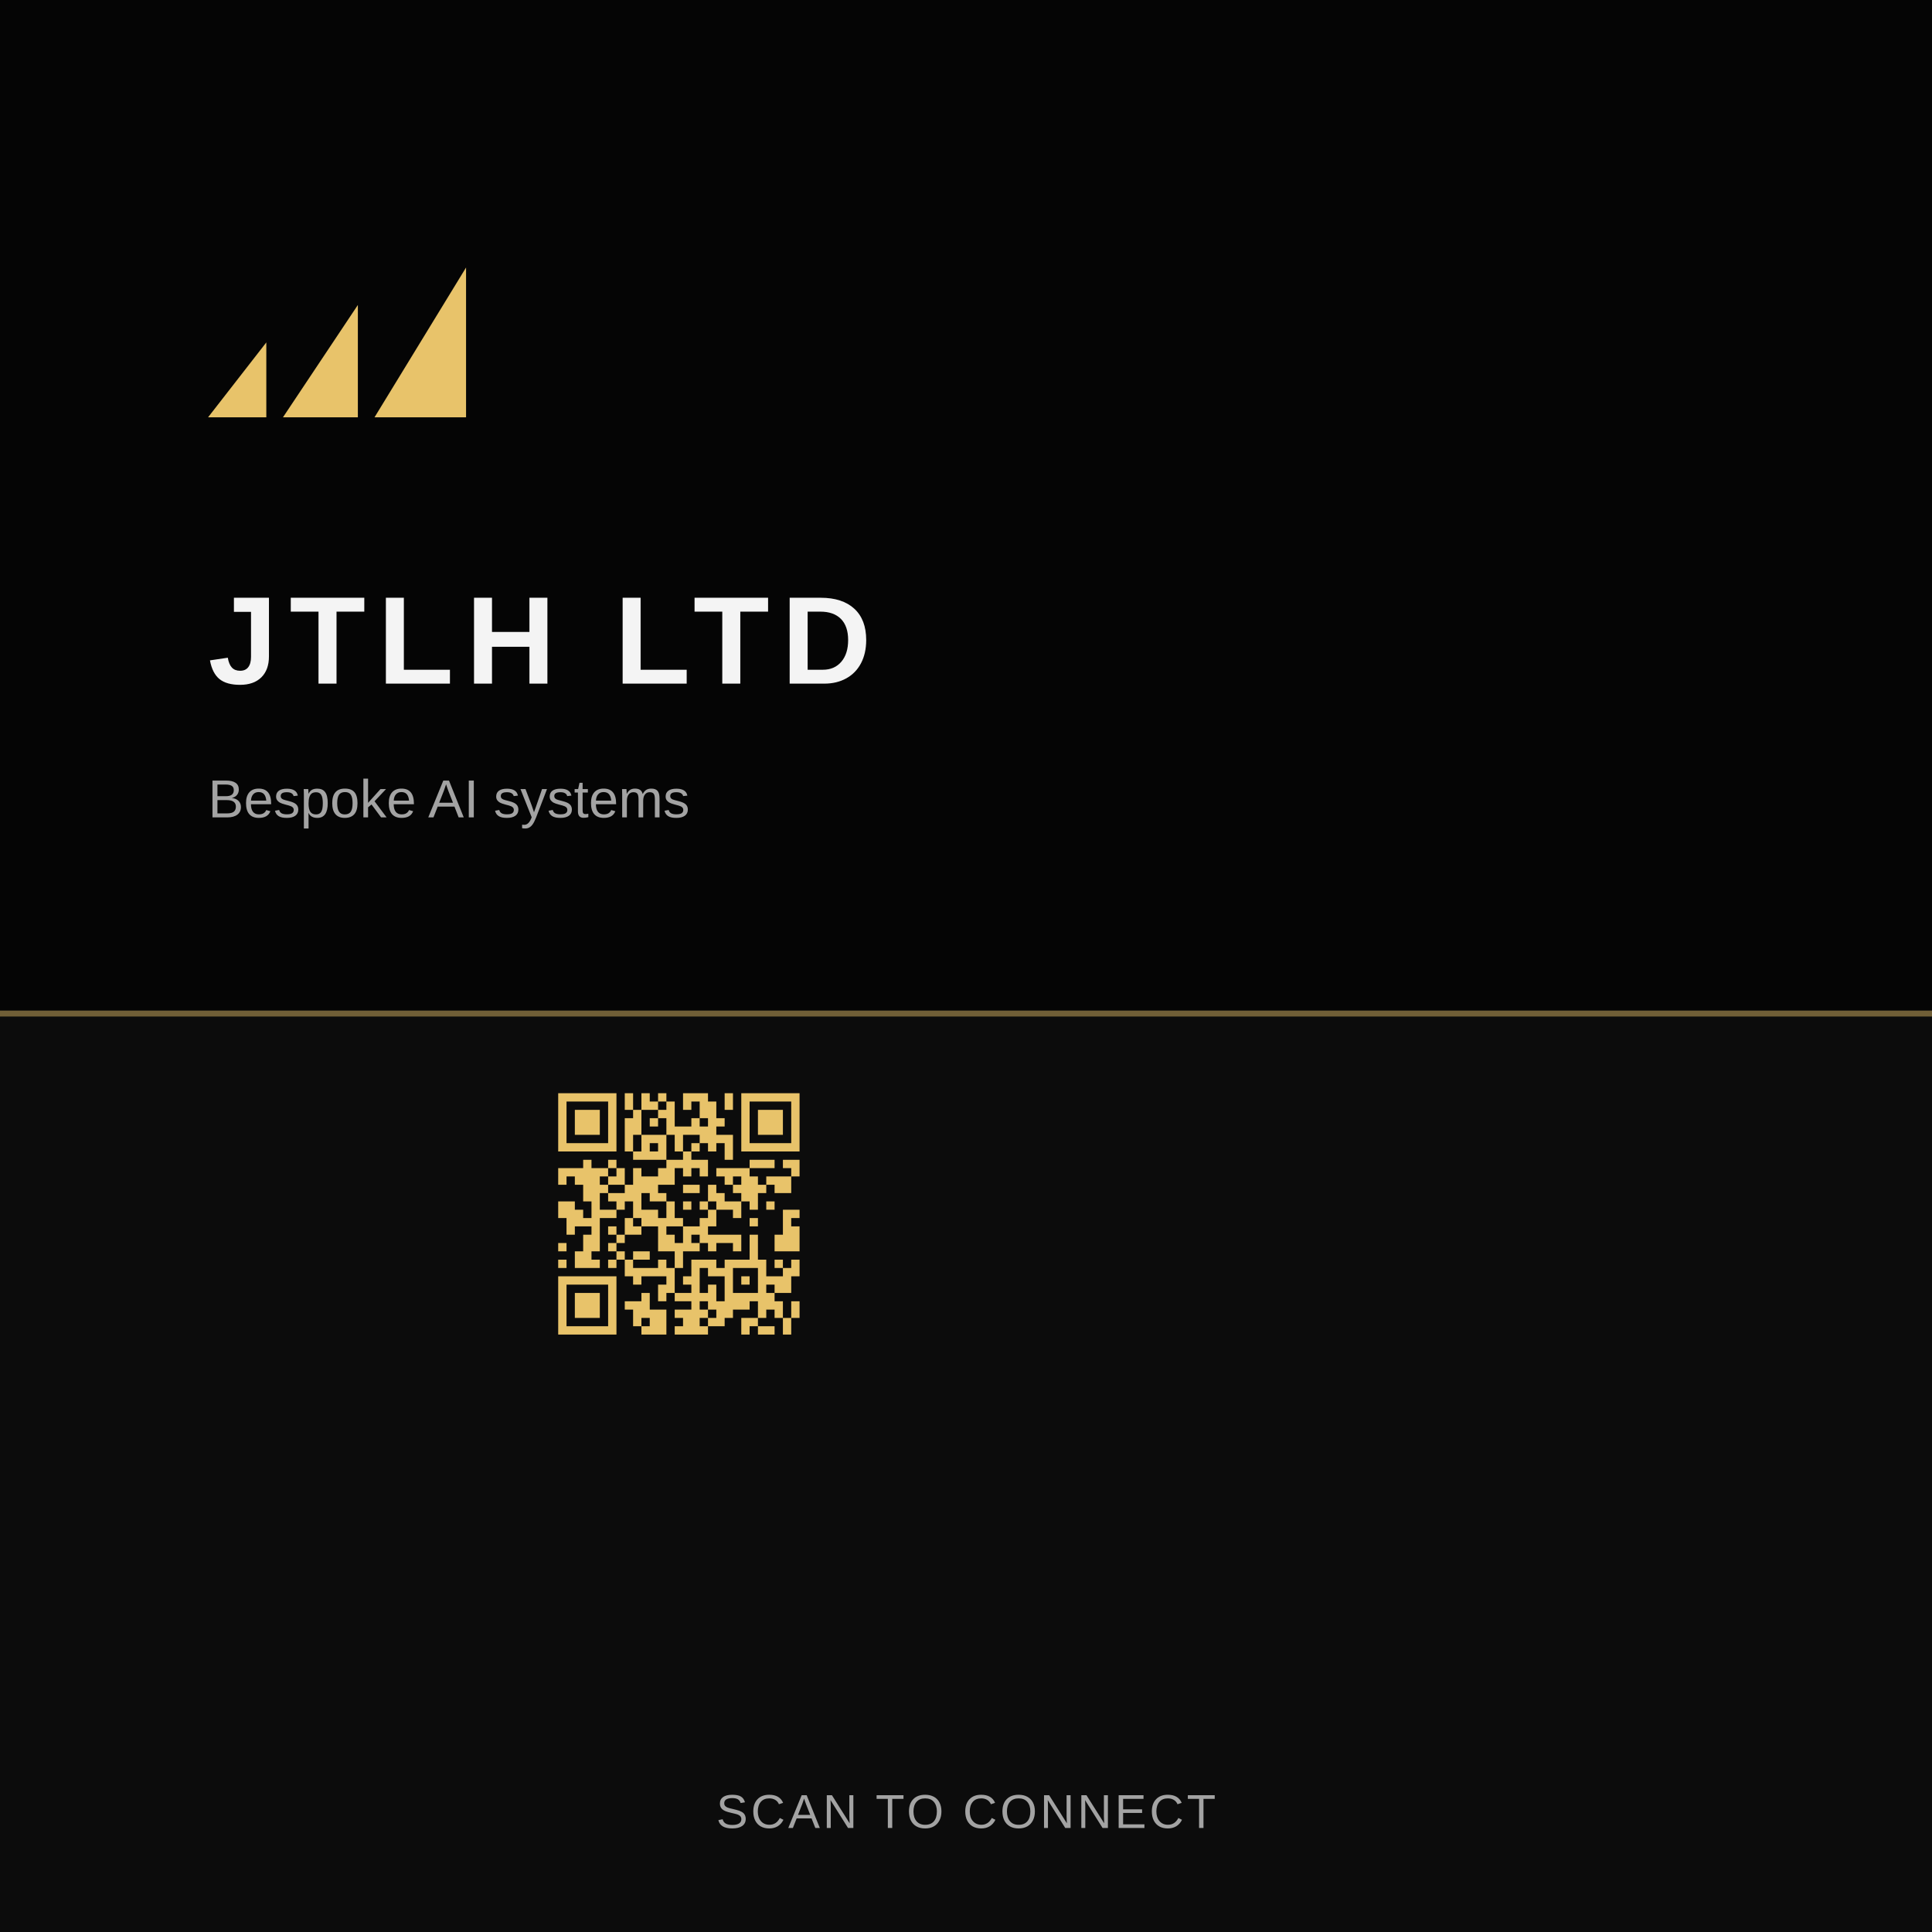
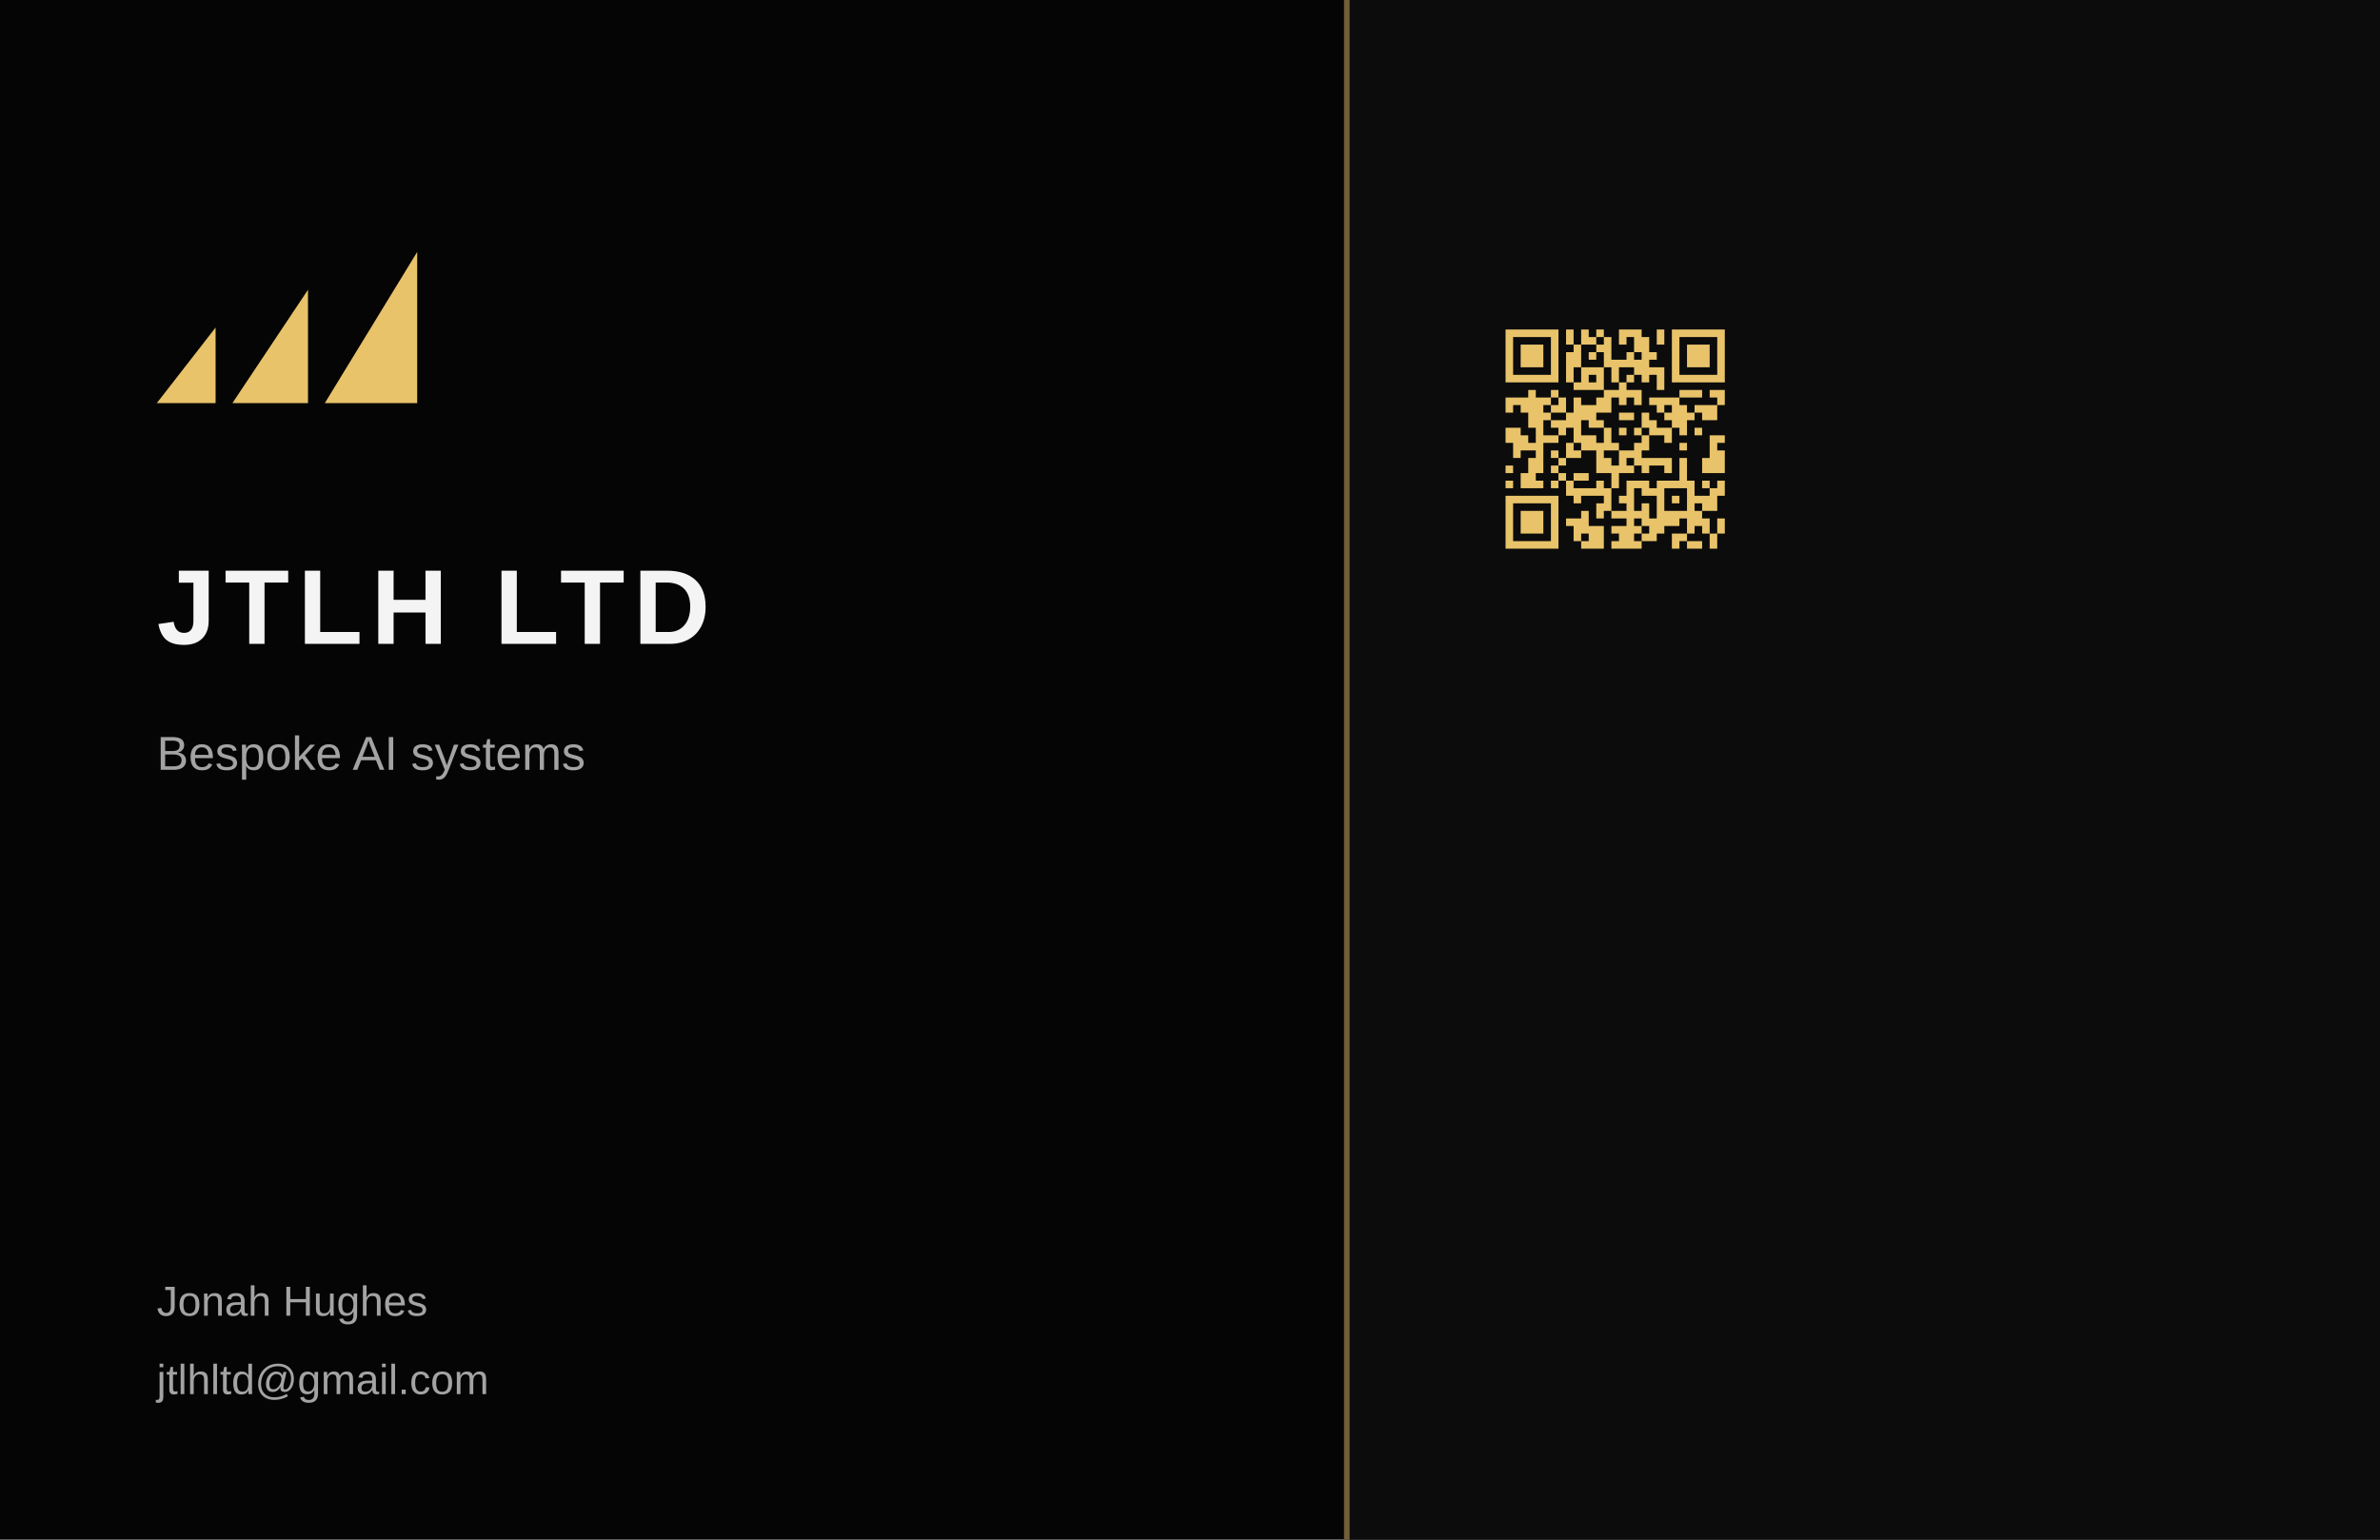
- <svg xmlns="http://www.w3.org/2000/svg" width="65mm" height="65mm" viewBox="0 0 650 650">
-   <rect width="650" height="650" fill="#050505" />
-   <rect y="340" width="650" height="310" fill="#0C0C0C" />
-   <rect y="340" width="650" height="2" fill="#E8C36A" opacity="0.45" />
-   <g transform="translate(70 90) scale(0.7)">
+ <svg xmlns="http://www.w3.org/2000/svg" width="85mm" height="55mm" viewBox="0 0 850 550">
+   <rect width="850" height="550" fill="#050505" />
+   <rect x="480" width="370" height="550" fill="#0C0C0C" />
+   <rect x="480" y="0" width="2" height="550" fill="#E8C36A" opacity="0.45" />
+   <g transform="translate(56 90) scale(0.75)">
    <g fill="#E8C36A">
      <path d="M0 72H28V36L0 72Z" />
      <path d="M36 72H72V18L36 72Z" />
      <path d="M80 72H124V0L80 72Z" />
    </g>
  </g>
-   <text x="70" y="230" fill="#F4F4F4" font-family="Arial, Helvetica, sans-serif" font-size="42" font-weight="700" letter-spacing="4">JTLH LTD</text>
-   <text x="70" y="275" fill="#A3A3A3" font-family="Arial, Helvetica, sans-serif" font-size="18">Bespoke AI systems</text>
-   <g transform="translate(185 365) scale(2.8)">
+   <text x="56" y="230" fill="#F4F4F4" font-family="Arial, Helvetica, sans-serif" font-size="38" font-weight="700" letter-spacing="3">JTLH LTD</text>
+   <text x="56" y="275" fill="#A3A3A3" font-family="Arial, Helvetica, sans-serif" font-size="17">Bespoke AI systems</text>
+   <text x="56" y="470" fill="#A3A3A3" font-family="Arial, Helvetica, sans-serif" font-size="15">Jonah Hughes</text>
+   <text x="56" y="498" fill="#A3A3A3" font-family="Arial, Helvetica, sans-serif" font-size="15">jtlhltd@gmail.com</text>
+   <g transform="translate(535 115) scale(2.7)">
    <path stroke="#E8C36A" d="M1 1.5h7m1 0h1m1 0h1m1 0h1m2 0h3m2 0h1m1 0h7M1 2.5h1m5 0h1m1 0h1m1 0h2m1 0h1m1 0h1m1 0h2m1 0h1m1 0h1m5 0h1M1 3.5h1m1 0h3m1 0h1m2 0h1m2 0h2m3 0h2m3 0h1m1 0h3m1 0h1M1 4.5h1m1 0h3m1 0h1m1 0h2m1 0h1m1 0h1m2 0h1m1 0h2m2 0h1m1 0h3m1 0h1M1 5.5h1m1 0h3m1 0h1m1 0h2m3 0h6m3 0h1m1 0h3m1 0h1M1 6.5h1m5 0h1m1 0h1m1 0h3m1 0h1m2 0h4m1 0h1m5 0h1M1 7.5h7m1 0h1m1 0h1m1 0h1m1 0h1m1 0h1m1 0h1m1 0h1m1 0h7M10 8.5h4m2 0h1m4 0h1M4 9.5h1m2 0h1m6 0h5m5 0h3m1 0h2M1 10.5h6m1 0h1m1 0h1m2 0h2m1 0h1m1 0h1m1 0h4m5 0h1M1 11.5h1m1 0h3m1 0h2m1 0h5m6 0h1m1 0h2m1 0h3M4 12.5h3m2 0h4m3 0h2m1 0h1m2 0h4m1 0h2M4 13.5h2m1 0h4m1 0h2m5 0h2m2 0h2M1 14.5h2m2 0h1m2 0h1m1 0h1m3 0h1m1 0h1m1 0h1m1 0h3m1 0h1m1 0h1M1 15.5h3m1 0h3m2 0h3m1 0h1m4 0h1m2 0h1m5 0h2M2 16.5h4m3 0h1m1 0h5m2 0h2m4 0h1m3 0h1M2 17.5h1m2 0h1m1 0h1m1 0h2m2 0h1m2 0h3m9 0h2M4 18.5h2m2 0h1m4 0h2m1 0h1m1 0h5m1 0h1m2 0h3M1 19.5h1m2 0h2m1 0h1m5 0h5m1 0h1m2 0h1m1 0h1m2 0h3M3 20.5h2m3 0h1m1 0h2m3 0h1m8 0h1M1 21.5h1m1 0h3m1 0h1m1 0h1m3 0h1m1 0h1m1 0h3m1 0h5m1 0h1m1 0h1M9 22.5h6m2 0h1m1 0h3m3 0h1m2 0h2M1 23.5h7m2 0h1m3 0h1m1 0h2m3 0h1m1 0h1m1 0h4M1 24.5h1m5 0h1m5 0h2m2 0h1m1 0h1m1 0h1m3 0h1m1 0h2M1 25.5h1m1 0h3m1 0h1m3 0h1m1 0h1m1 0h5m1 0h6M1 26.5h1m1 0h3m1 0h1m1 0h3m5 0h1m1 0h5m1 0h3m1 0h1M1 27.5h1m1 0h3m1 0h1m2 0h4m1 0h4m1 0h2m3 0h1m1 0h1m1 0h1M1 28.5h1m5 0h1m2 0h1m1 0h2m2 0h2m1 0h2m2 0h2m3 0h1M1 29.5h7m3 0h3m1 0h4m4 0h1m1 0h2m1 0h1" />
  </g>
-   <text x="325" y="615" text-anchor="middle" fill="#A3A3A3" font-family="Arial, Helvetica, sans-serif" font-size="16" letter-spacing="1">SCAN TO CONNECT</text>
</svg>
